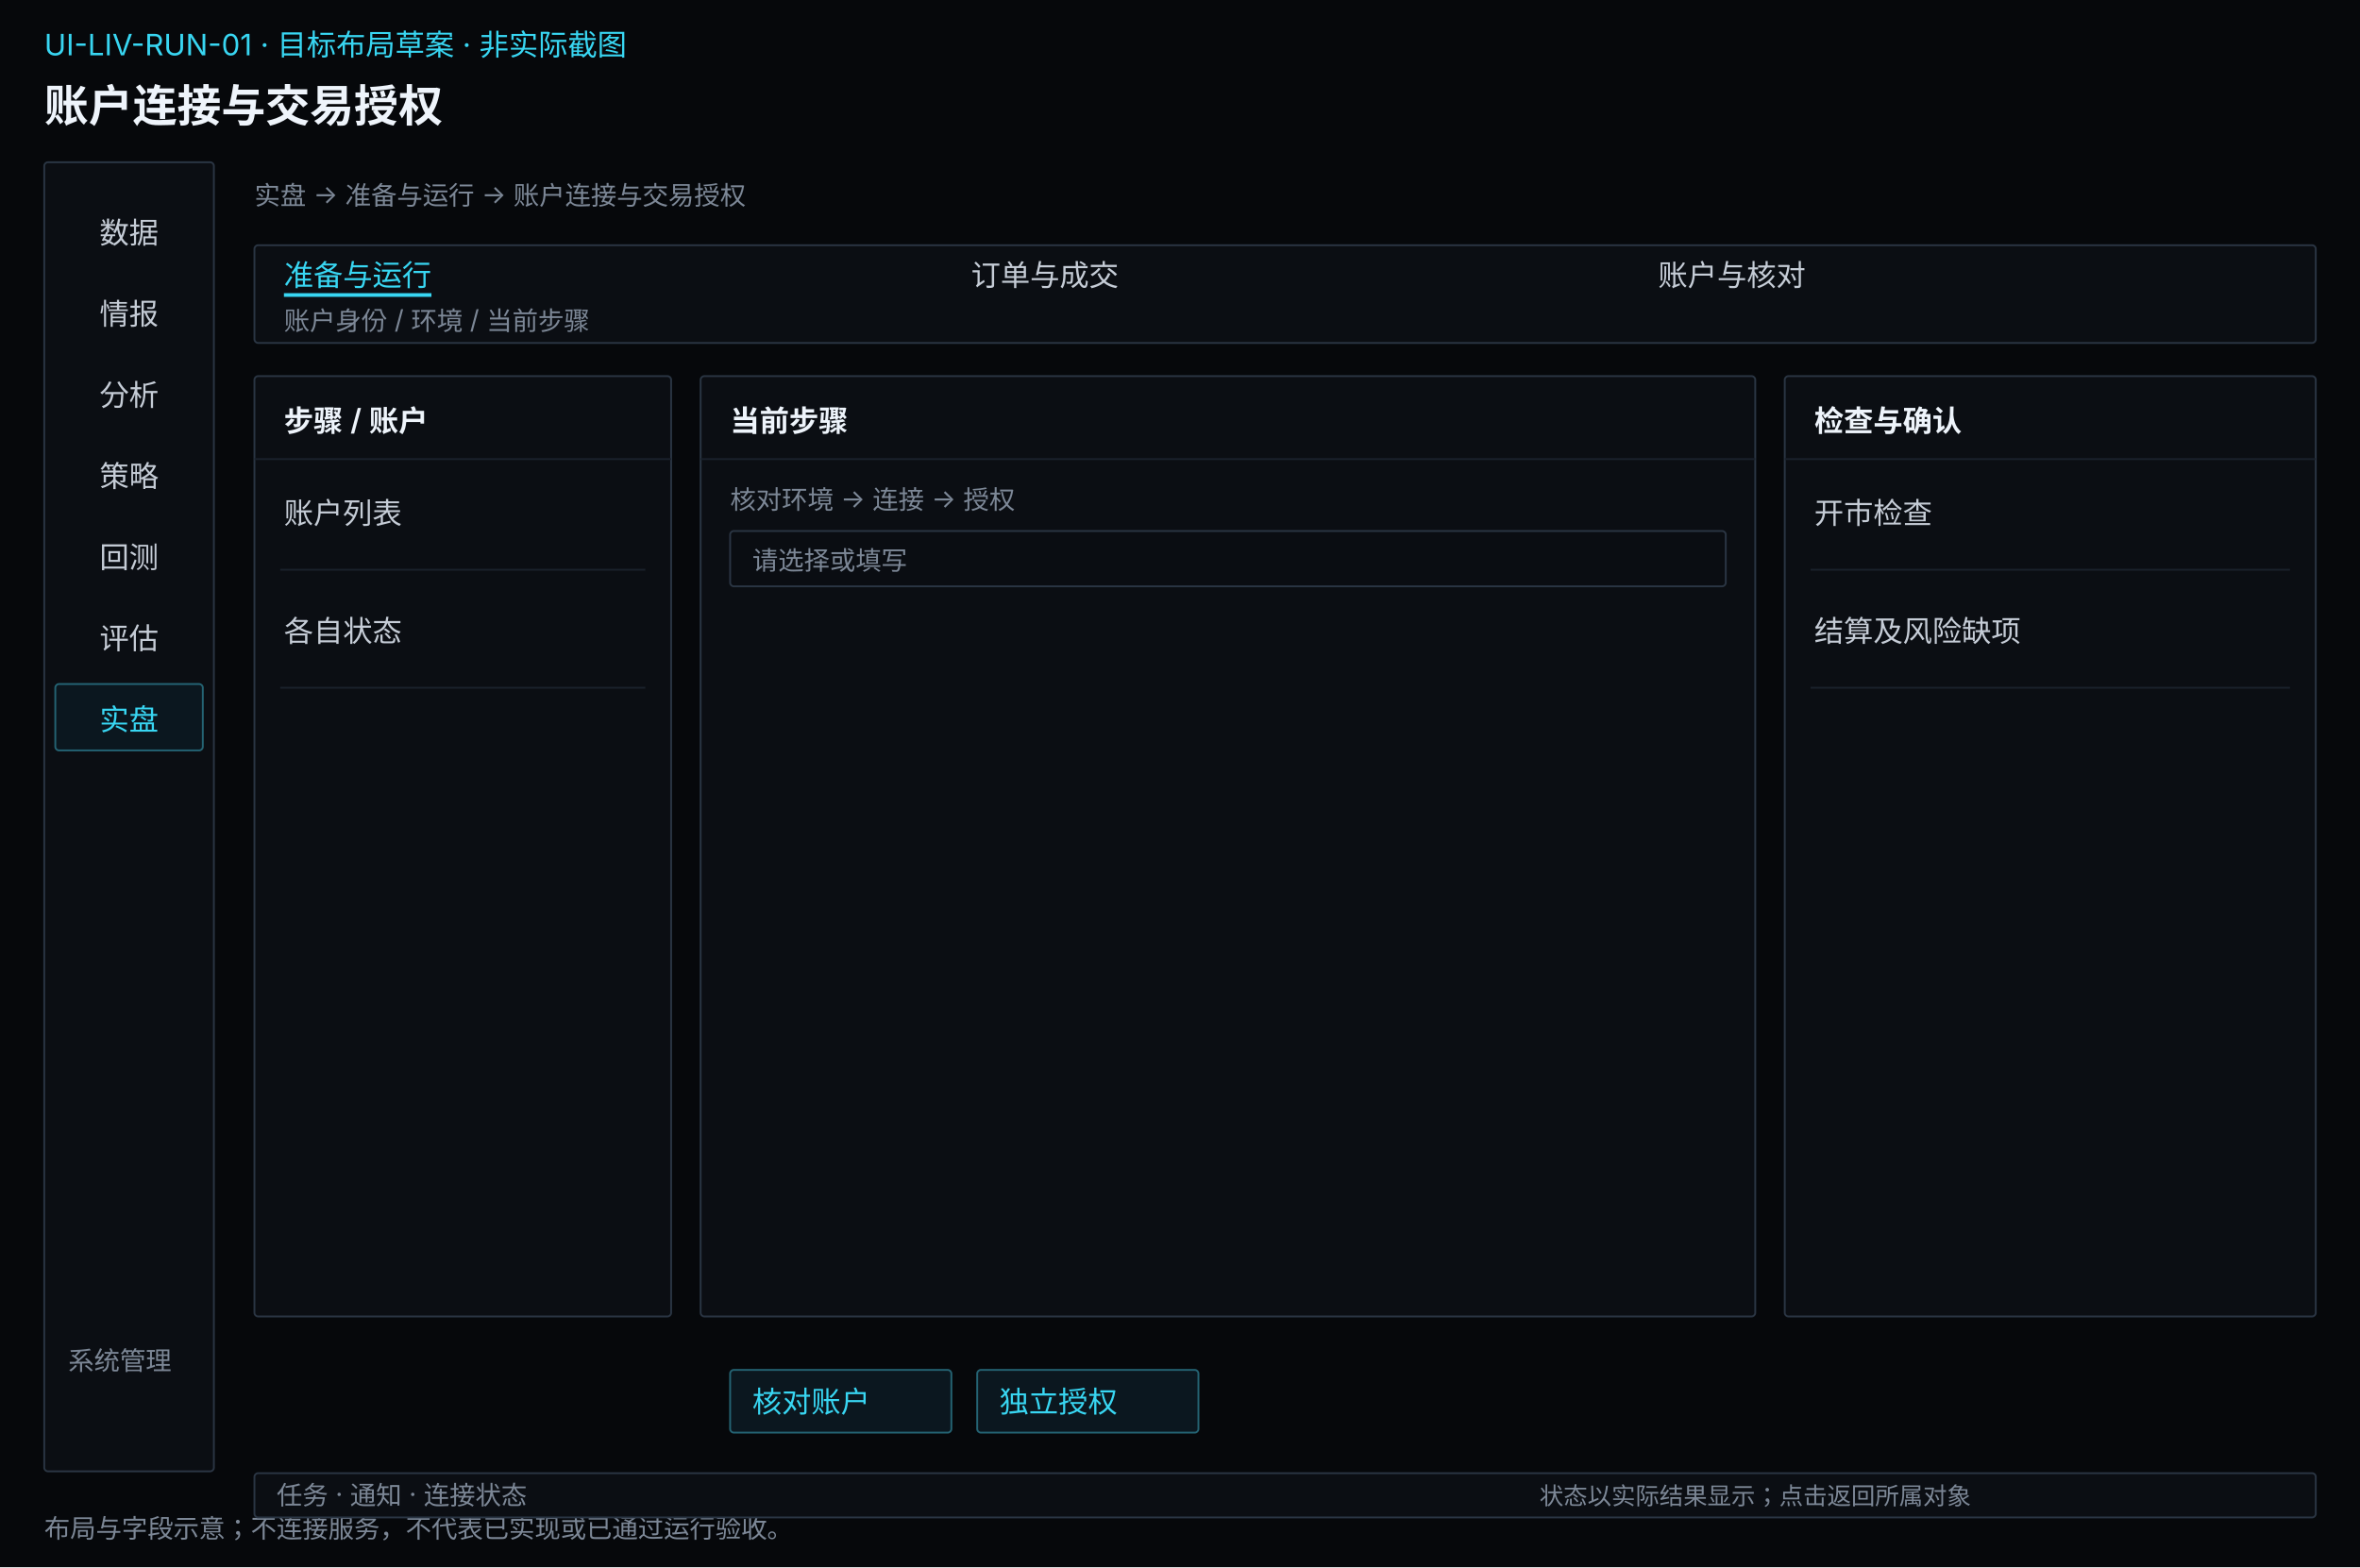
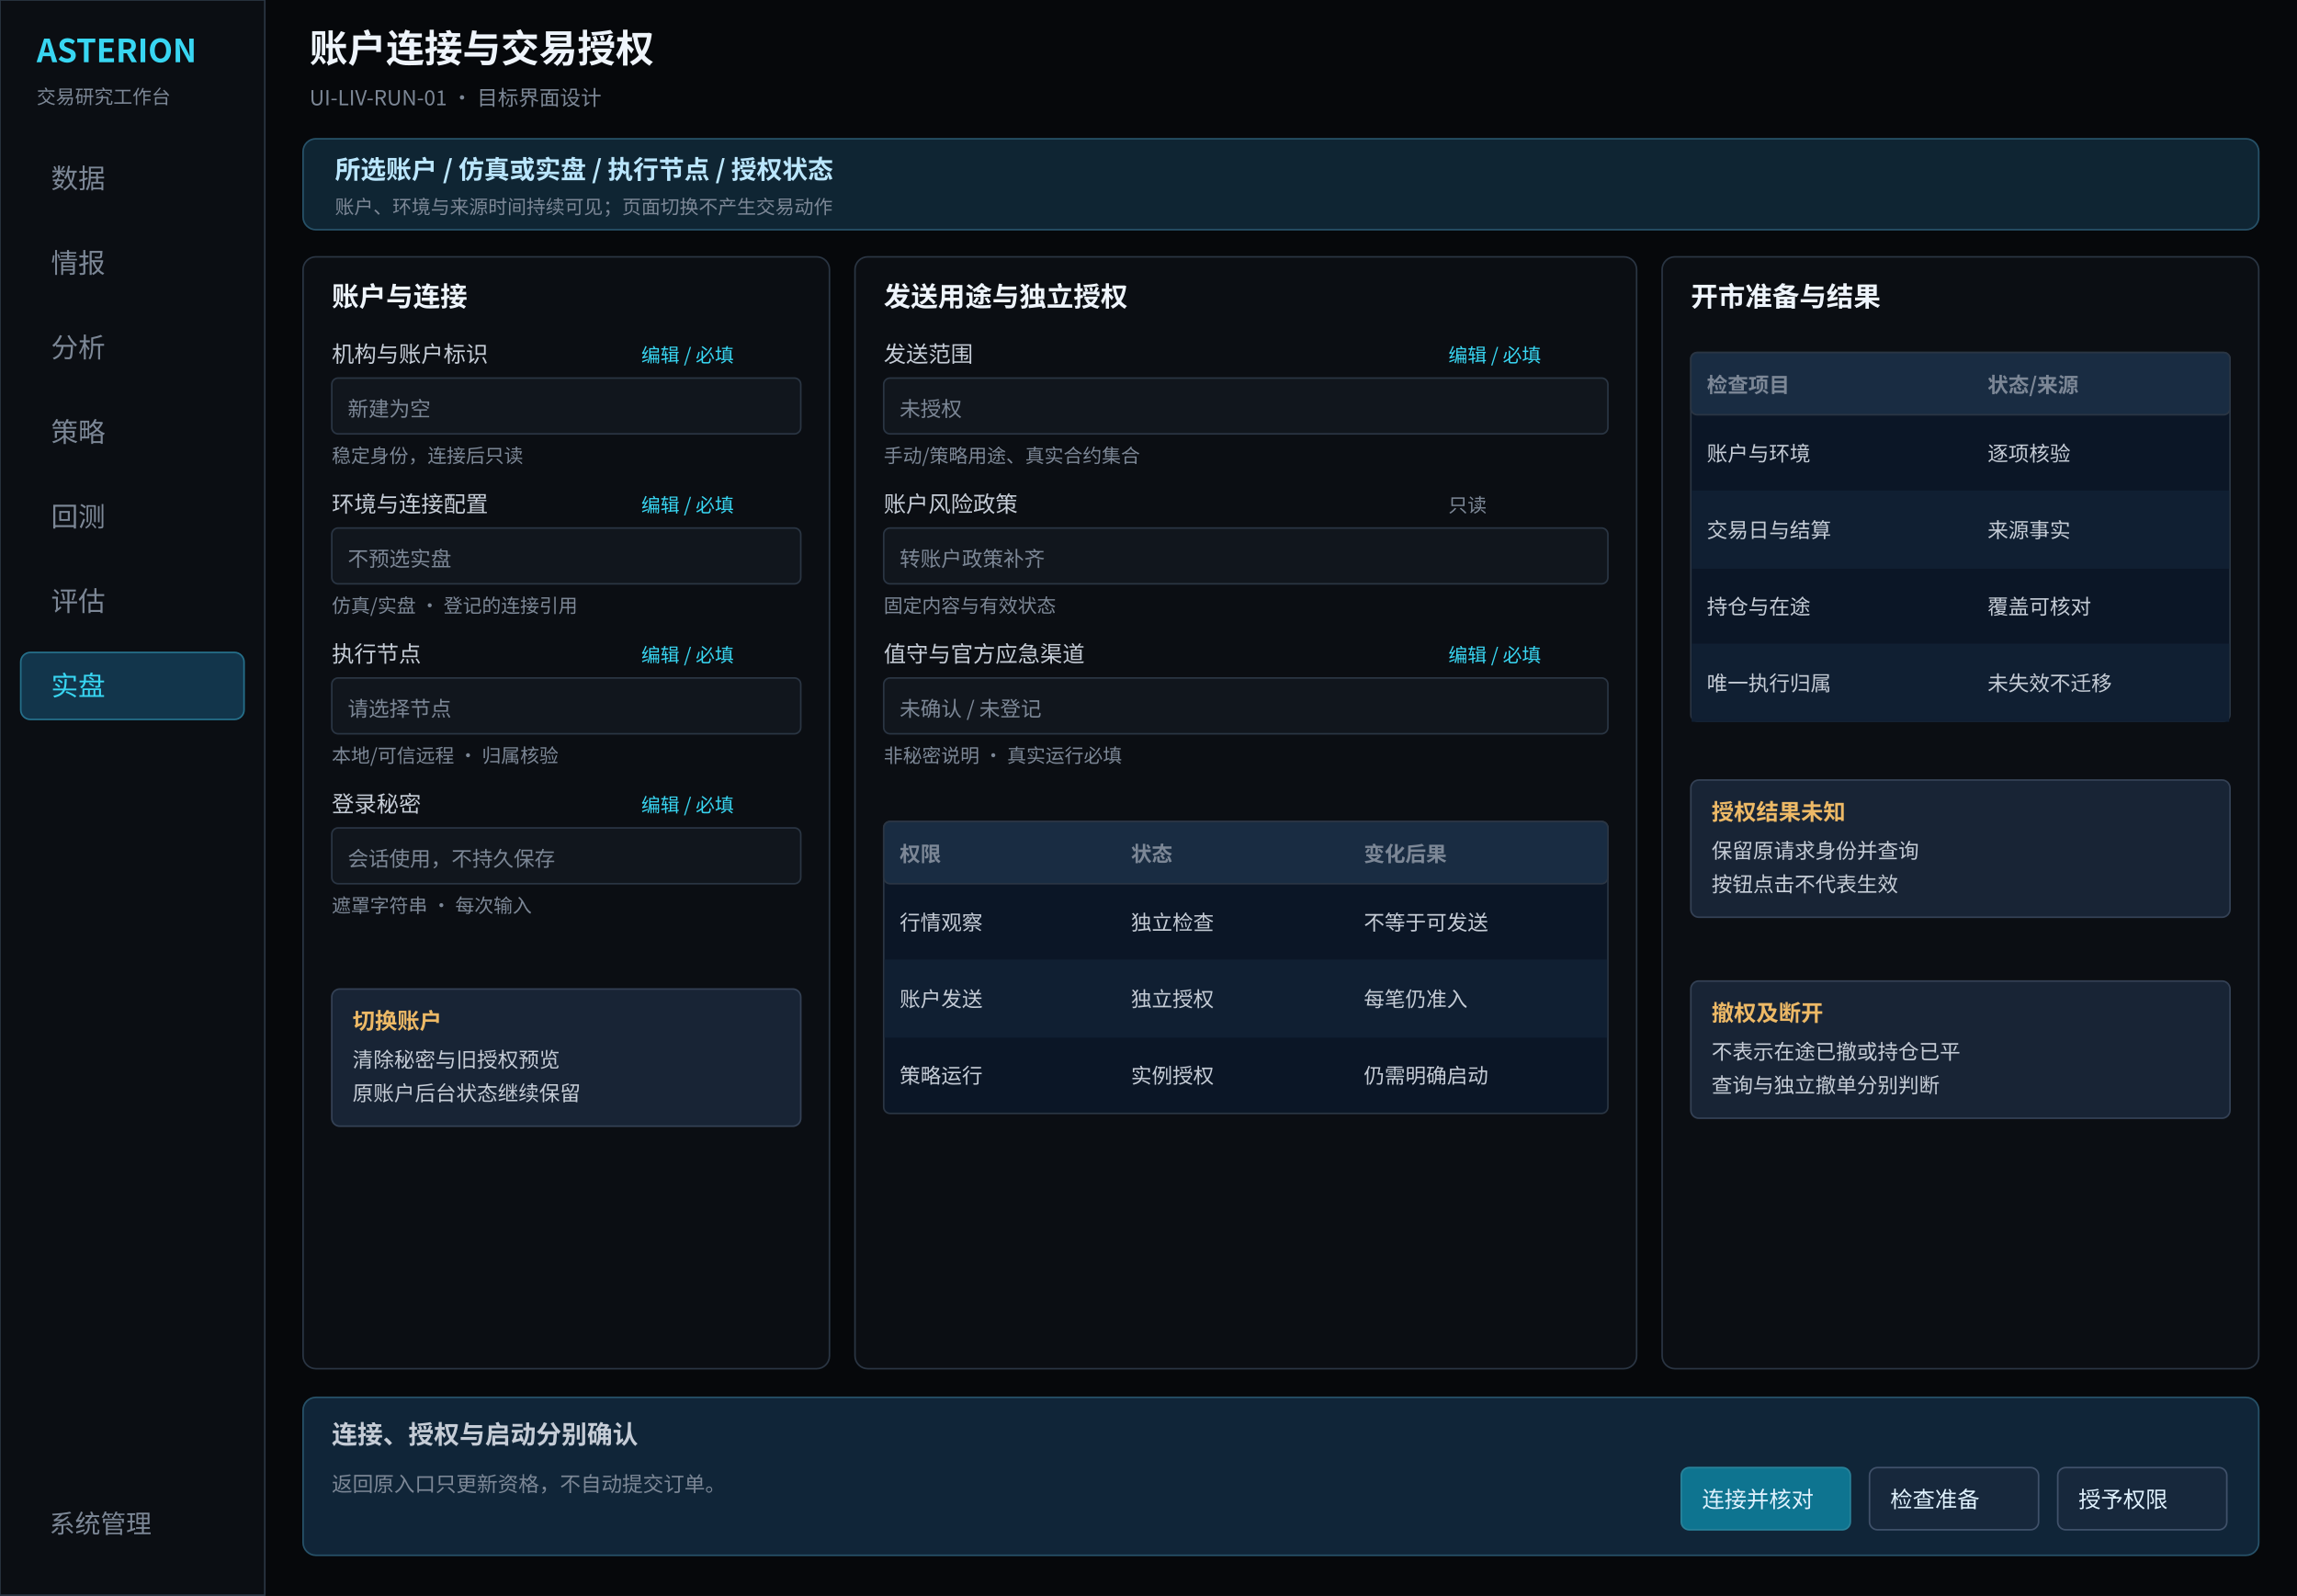
- <svg xmlns="http://www.w3.org/2000/svg" viewBox="0 0 1280 850" role="img" aria-label="UI-LIV-RUN-01 账户连接与交易授权目标布局">
-   <style>text{font-family:-apple-system,BlinkMacSystemFont,"PingFang SC",sans-serif;font-size:16px;fill:#c5ccd6}.strong{fill:#eef4fb;font-weight:600}.muted{fill:#7c8796;font-size:14px}.accent{fill:#38d6f2}.title{fill:#eef4fb;font-size:24px;font-weight:600}</style>
-   <rect width="1280" height="850" fill="#06080b" />
-   <text x="24" y="30" class="accent">UI-LIV-RUN-01 · 目标布局草案 · 非实际截图</text>
-   <text x="24" y="66" class="title">账户连接与交易授权</text>
-   <text x="24" y="834" class="muted">布局与字段示意；不连接服务，不代表已实现或已通过运行验收。</text>
-   <rect x="138" y="204" width="226" height="510" rx="2" fill="#0b0e13" stroke="#2a3543" />
-   <text x="154" y="234" class="strong">步骤 / 账户</text>
-   <path d="M138 249 H364" stroke="#1a212b" />
-   <text x="154" y="284" class="">账户列表</text>
-   <path d="M152 309 H350" stroke="#1a212b" />
-   <text x="154" y="348" class="">各自状态</text>
-   <path d="M152 373 H350" stroke="#1a212b" />
-   <rect x="380" y="204" width="572" height="510" rx="2" fill="#0b0e13" stroke="#2a3543" />
-   <text x="396" y="234" class="strong">当前步骤</text>
-   <path d="M380 249 H952" stroke="#1a212b" />
-   <text x="396" y="276" class="muted">核对环境 → 连接 → 授权</text>
-   <rect x="396" y="288" width="540" height="30" rx="2" fill="#0a0d12" stroke="#2a3543" />
-   <text x="408" y="309" class="muted">请选择或填写</text>
-   <rect x="968" y="204" width="288" height="510" rx="2" fill="#0b0e13" stroke="#2a3543" />
-   <text x="984" y="234" class="strong">检查与确认</text>
-   <path d="M968 249 H1256" stroke="#1a212b" />
-   <text x="984" y="284" class="">开市检查</text>
-   <path d="M982 309 H1242" stroke="#1a212b" />
-   <text x="984" y="348" class="">结算及风险缺项</text>
-   <path d="M982 373 H1242" stroke="#1a212b" />
-   <rect x="396" y="743" width="120" height="34" rx="2" fill="#0b171f" stroke="#246373" />
-   <text x="408" y="766" class="accent">核对账户</text>
-   <rect x="530" y="743" width="120" height="34" rx="2" fill="#0b171f" stroke="#246373" />
-   <text x="542" y="766" class="accent">独立授权</text>
-   <rect x="24" y="88" width="92" height="710" rx="2" fill="#0b0e13" stroke="#2a3543" />
-   <text x="54" y="132" class="">数据</text>
-   <text x="54" y="176" class="">情报</text>
-   <text x="54" y="220" class="">分析</text>
-   <text x="54" y="264" class="">策略</text>
-   <text x="54" y="308" class="">回测</text>
-   <text x="54" y="352" class="">评估</text>
-   <rect x="30" y="371" width="80" height="36" rx="2" fill="#0b171f" stroke="#246373" />
-   <text x="54" y="396" class="accent">实盘</text>
-   <text x="37" y="743" class="muted">系统管理</text>
-   <text x="138" y="111" class="muted">实盘 → 准备与运行 → 账户连接与交易授权</text>
-   <rect x="138" y="133" width="1118" height="53" rx="2" fill="#0b0e13" stroke="#2a3543" />
-   <text x="154.0" y="155" class="accent">准备与运行</text>
-   <path d="M154.0 160 H234.0" stroke="#38d6f2" stroke-width="2" />
-   <text x="526.667" y="155" class="">订单与成交</text>
-   <text x="899.333" y="155" class="">账户与核对</text>
-   <text x="154" y="179" class="muted">账户身份 / 环境 / 当前步骤</text>
-   <rect x="138" y="799" width="1118" height="24" rx="2" fill="#0b0e13" stroke="#2a3543" />
-   <text x="150" y="816" class="muted">任务  ·  通知  ·  连接状态</text>
-   <text x="835" y="816" class="muted" style="font-size:13px">状态以实际结果显示；点击返回所属对象</text>
+ <svg xmlns="http://www.w3.org/2000/svg" width="1440" height="1000" viewBox="0 0 1440 1000">
+   <g font-family="Noto Sans CJK SC,Microsoft YaHei,sans-serif">
+     <rect x="0" y="0" width="1440" height="1000" rx="0" fill="#06080b" stroke="#06080b" />
+     <rect x="0" y="0" width="166" height="1000" rx="0" fill="#0b0e13" stroke="#2a3543" />
+     <text x="23" y="39" fill="#38d6f2" font-size="20" font-weight="700">ASTERION</text>
+     <text x="23" y="65" fill="#7c8796" font-size="12" font-weight="400">交易研究工作台</text>
+     <text x="32" y="118" fill="#7c8796" font-size="17" font-weight="400">数据</text>
+     <text x="32" y="171" fill="#7c8796" font-size="17" font-weight="400">情报</text>
+     <text x="32" y="224" fill="#7c8796" font-size="17" font-weight="400">分析</text>
+     <text x="32" y="277" fill="#7c8796" font-size="17" font-weight="400">策略</text>
+     <text x="32" y="330" fill="#7c8796" font-size="17" font-weight="400">回测</text>
+     <rect x="13" y="409" width="140" height="42" rx="6" fill="#12354b" stroke="#25708b" />
+     <text x="32" y="383" fill="#7c8796" font-size="17" font-weight="400">评估</text>
+     <text x="32" y="436" fill="#38d6f2" font-size="17" font-weight="400">实盘</text>
+     <text x="31" y="961" fill="#7c8796" font-size="16" font-weight="400">系统管理</text>
+     <text x="194" y="39" fill="#eef4fb" font-size="24" font-weight="700">账户连接与交易授权</text>
+     <text x="194" y="66" fill="#7c8796" font-size="13" font-weight="400">UI-LIV-RUN-01 · 目标界面设计</text>
+     <rect x="190" y="87" width="1226" height="57" rx="8" fill="#0f2533" stroke="#275269" />
+     <text x="210" y="112" fill="#bae6fd" font-size="16" font-weight="600">所选账户 / 仿真或实盘 / 执行节点 / 授权状态</text>
+     <text x="210" y="134" fill="#7c8796" font-size="12" font-weight="400">账户、环境与来源时间持续可见；页面切换不产生交易动作</text>
+     <rect x="190" y="161" width="330" height="697" rx="8" fill="#0b0e13" stroke="#2a3543" />
+     <text x="208" y="192" fill="#eef4fb" font-size="17" font-weight="600">账户与连接</text>
+     <text x="208" y="227" fill="#c5ccd6" font-size="14" font-weight="400">机构与账户标识</text>
+     <text x="402" y="227" fill="#38d6f2" font-size="12" font-weight="400">编辑 / 必填</text>
+     <rect x="208" y="237" width="294" height="35" rx="4" fill="#11161d" stroke="#2a3543" />
+     <text x="218" y="261" fill="#7c8796" font-size="13" font-weight="400">新建为空</text>
+     <text x="208" y="290" fill="#7c8796" font-size="12" font-weight="400">稳定身份，连接后只读</text>
+     <text x="208" y="321" fill="#c5ccd6" font-size="14" font-weight="400">环境与连接配置</text>
+     <text x="402" y="321" fill="#38d6f2" font-size="12" font-weight="400">编辑 / 必填</text>
+     <rect x="208" y="331" width="294" height="35" rx="4" fill="#11161d" stroke="#2a3543" />
+     <text x="218" y="355" fill="#7c8796" font-size="13" font-weight="400">不预选实盘</text>
+     <text x="208" y="384" fill="#7c8796" font-size="12" font-weight="400">仿真/实盘 · 登记的连接引用</text>
+     <text x="208" y="415" fill="#c5ccd6" font-size="14" font-weight="400">执行节点</text>
+     <text x="402" y="415" fill="#38d6f2" font-size="12" font-weight="400">编辑 / 必填</text>
+     <rect x="208" y="425" width="294" height="35" rx="4" fill="#11161d" stroke="#2a3543" />
+     <text x="218" y="449" fill="#7c8796" font-size="13" font-weight="400">请选择节点</text>
+     <text x="208" y="478" fill="#7c8796" font-size="12" font-weight="400">本地/可信远程 · 归属核验</text>
+     <text x="208" y="509" fill="#c5ccd6" font-size="14" font-weight="400">登录秘密</text>
+     <text x="402" y="509" fill="#38d6f2" font-size="12" font-weight="400">编辑 / 必填</text>
+     <rect x="208" y="519" width="294" height="35" rx="4" fill="#11161d" stroke="#2a3543" />
+     <text x="218" y="543" fill="#7c8796" font-size="13" font-weight="400">会话使用，不持久保存</text>
+     <text x="208" y="572" fill="#7c8796" font-size="12" font-weight="400">遮罩字符串 · 每次输入</text>
+     <rect x="208" y="620" width="294" height="86" rx="5" fill="#182435" stroke="#344155" />
+     <text x="221" y="645" fill="#edb966" font-size="14" font-weight="600">切换账户</text>
+     <text x="221" y="669" fill="#c5ccd6" font-size="13" font-weight="400">清除秘密与旧授权预览</text>
+     <text x="221" y="690" fill="#c5ccd6" font-size="13" font-weight="400">原账户后台状态继续保留</text>
+     <rect x="536" y="161" width="490" height="697" rx="8" fill="#0b0e13" stroke="#2a3543" />
+     <text x="554" y="192" fill="#eef4fb" font-size="17" font-weight="600">发送用途与独立授权</text>
+     <text x="554" y="227" fill="#c5ccd6" font-size="14" font-weight="400">发送范围</text>
+     <text x="908" y="227" fill="#38d6f2" font-size="12" font-weight="400">编辑 / 必填</text>
+     <rect x="554" y="237" width="454" height="35" rx="4" fill="#11161d" stroke="#2a3543" />
+     <text x="564" y="261" fill="#7c8796" font-size="13" font-weight="400">未授权</text>
+     <text x="554" y="290" fill="#7c8796" font-size="12" font-weight="400">手动/策略用途、真实合约集合</text>
+     <text x="554" y="321" fill="#c5ccd6" font-size="14" font-weight="400">账户风险政策</text>
+     <text x="908" y="321" fill="#7c8796" font-size="12" font-weight="400">只读</text>
+     <rect x="554" y="331" width="454" height="35" rx="4" fill="#11161d" stroke="#2a3543" />
+     <text x="564" y="355" fill="#7c8796" font-size="13" font-weight="400">转账户政策补齐</text>
+     <text x="554" y="384" fill="#7c8796" font-size="12" font-weight="400">固定内容与有效状态</text>
+     <text x="554" y="415" fill="#c5ccd6" font-size="14" font-weight="400">值守与官方应急渠道</text>
+     <text x="908" y="415" fill="#38d6f2" font-size="12" font-weight="400">编辑 / 必填</text>
+     <rect x="554" y="425" width="454" height="35" rx="4" fill="#11161d" stroke="#2a3543" />
+     <text x="564" y="449" fill="#7c8796" font-size="13" font-weight="400">未确认 / 未登记</text>
+     <text x="554" y="478" fill="#7c8796" font-size="12" font-weight="400">非秘密说明 · 真实运行必填</text>
+     <rect x="554" y="515" width="454" height="183" rx="4" fill="#0b1626" stroke="#2a3543" />
+     <rect x="554" y="515" width="454" height="39" rx="4" fill="#192c42" stroke="#2a3543" />
+     <text x="564" y="540" fill="#7c8796" font-size="13" font-weight="600">权限</text>
+     <text x="709" y="540" fill="#7c8796" font-size="13" font-weight="600">状态</text>
+     <text x="855" y="540" fill="#7c8796" font-size="13" font-weight="600">变化后果</text>
+     <text x="564" y="583" fill="#c5ccd6" font-size="13" font-weight="400">行情观察</text>
+     <text x="709" y="583" fill="#c5ccd6" font-size="13" font-weight="400">独立检查</text>
+     <text x="855" y="583" fill="#c5ccd6" font-size="13" font-weight="400">不等于可发送</text>
+     <rect x="555" y="602" width="452" height="48" rx="0" fill="#101f32" stroke="#101f32" />
+     <text x="564" y="631" fill="#c5ccd6" font-size="13" font-weight="400">账户发送</text>
+     <text x="709" y="631" fill="#c5ccd6" font-size="13" font-weight="400">独立授权</text>
+     <text x="855" y="631" fill="#c5ccd6" font-size="13" font-weight="400">每笔仍准入</text>
+     <text x="564" y="679" fill="#c5ccd6" font-size="13" font-weight="400">策略运行</text>
+     <text x="709" y="679" fill="#c5ccd6" font-size="13" font-weight="400">实例授权</text>
+     <text x="855" y="679" fill="#c5ccd6" font-size="13" font-weight="400">仍需明确启动</text>
+     <rect x="1042" y="161" width="374" height="697" rx="8" fill="#0b0e13" stroke="#2a3543" />
+     <text x="1060" y="192" fill="#eef4fb" font-size="17" font-weight="600">开市准备与结果</text>
+     <rect x="1060" y="221" width="338" height="231" rx="4" fill="#0b1626" stroke="#2a3543" />
+     <rect x="1060" y="221" width="338" height="39" rx="4" fill="#192c42" stroke="#2a3543" />
+     <text x="1070" y="246" fill="#7c8796" font-size="13" font-weight="600">检查项目</text>
+     <text x="1246" y="246" fill="#7c8796" font-size="13" font-weight="600">状态/来源</text>
+     <text x="1070" y="289" fill="#c5ccd6" font-size="13" font-weight="400">账户与环境</text>
+     <text x="1246" y="289" fill="#c5ccd6" font-size="13" font-weight="400">逐项核验</text>
+     <rect x="1061" y="308" width="336" height="48" rx="0" fill="#101f32" stroke="#101f32" />
+     <text x="1070" y="337" fill="#c5ccd6" font-size="13" font-weight="400">交易日与结算</text>
+     <text x="1246" y="337" fill="#c5ccd6" font-size="13" font-weight="400">来源事实</text>
+     <text x="1070" y="385" fill="#c5ccd6" font-size="13" font-weight="400">持仓与在途</text>
+     <text x="1246" y="385" fill="#c5ccd6" font-size="13" font-weight="400">覆盖可核对</text>
+     <rect x="1061" y="404" width="336" height="48" rx="0" fill="#101f32" stroke="#101f32" />
+     <text x="1070" y="433" fill="#c5ccd6" font-size="13" font-weight="400">唯一执行归属</text>
+     <text x="1246" y="433" fill="#c5ccd6" font-size="13" font-weight="400">未失效不迁移</text>
+     <rect x="1060" y="489" width="338" height="86" rx="5" fill="#182435" stroke="#344155" />
+     <text x="1073" y="514" fill="#edb966" font-size="14" font-weight="600">授权结果未知</text>
+     <text x="1073" y="538" fill="#c5ccd6" font-size="13" font-weight="400">保留原请求身份并查询</text>
+     <text x="1073" y="559" fill="#c5ccd6" font-size="13" font-weight="400">按钮点击不代表生效</text>
+     <rect x="1060" y="615" width="338" height="86" rx="5" fill="#182435" stroke="#344155" />
+     <text x="1073" y="640" fill="#edb966" font-size="14" font-weight="600">撤权及断开</text>
+     <text x="1073" y="664" fill="#c5ccd6" font-size="13" font-weight="400">不表示在途已撤或持仓已平</text>
+     <text x="1073" y="685" fill="#c5ccd6" font-size="13" font-weight="400">查询与独立撤单分别判断</text>
+     <rect x="190" y="876" width="1226" height="99" rx="8" fill="#102538" stroke="#275269" />
+     <text x="208" y="905" fill="#c5ccd6" font-size="16" font-weight="600">连接、授权与启动分别确认</text>
+     <text x="208" y="935" fill="#7c8796" font-size="13" font-weight="400">返回原入口只更新资格，不自动提交订单。</text>
+     <rect x="1290" y="920" width="106" height="39" rx="5" fill="#17283c" stroke="#40516a" />
+     <text x="1303" y="945" fill="#e0f2fe" font-size="14" font-weight="400">授予权限</text>
+     <rect x="1172" y="920" width="106" height="39" rx="5" fill="#17283c" stroke="#40516a" />
+     <text x="1185" y="945" fill="#e0f2fe" font-size="14" font-weight="400">检查准备</text>
+     <rect x="1054" y="920" width="106" height="39" rx="5" fill="#0e7490" stroke="#28829a" />
+     <text x="1067" y="945" fill="#e0f2fe" font-size="14" font-weight="400">连接并核对</text>
+   </g>
</svg>
